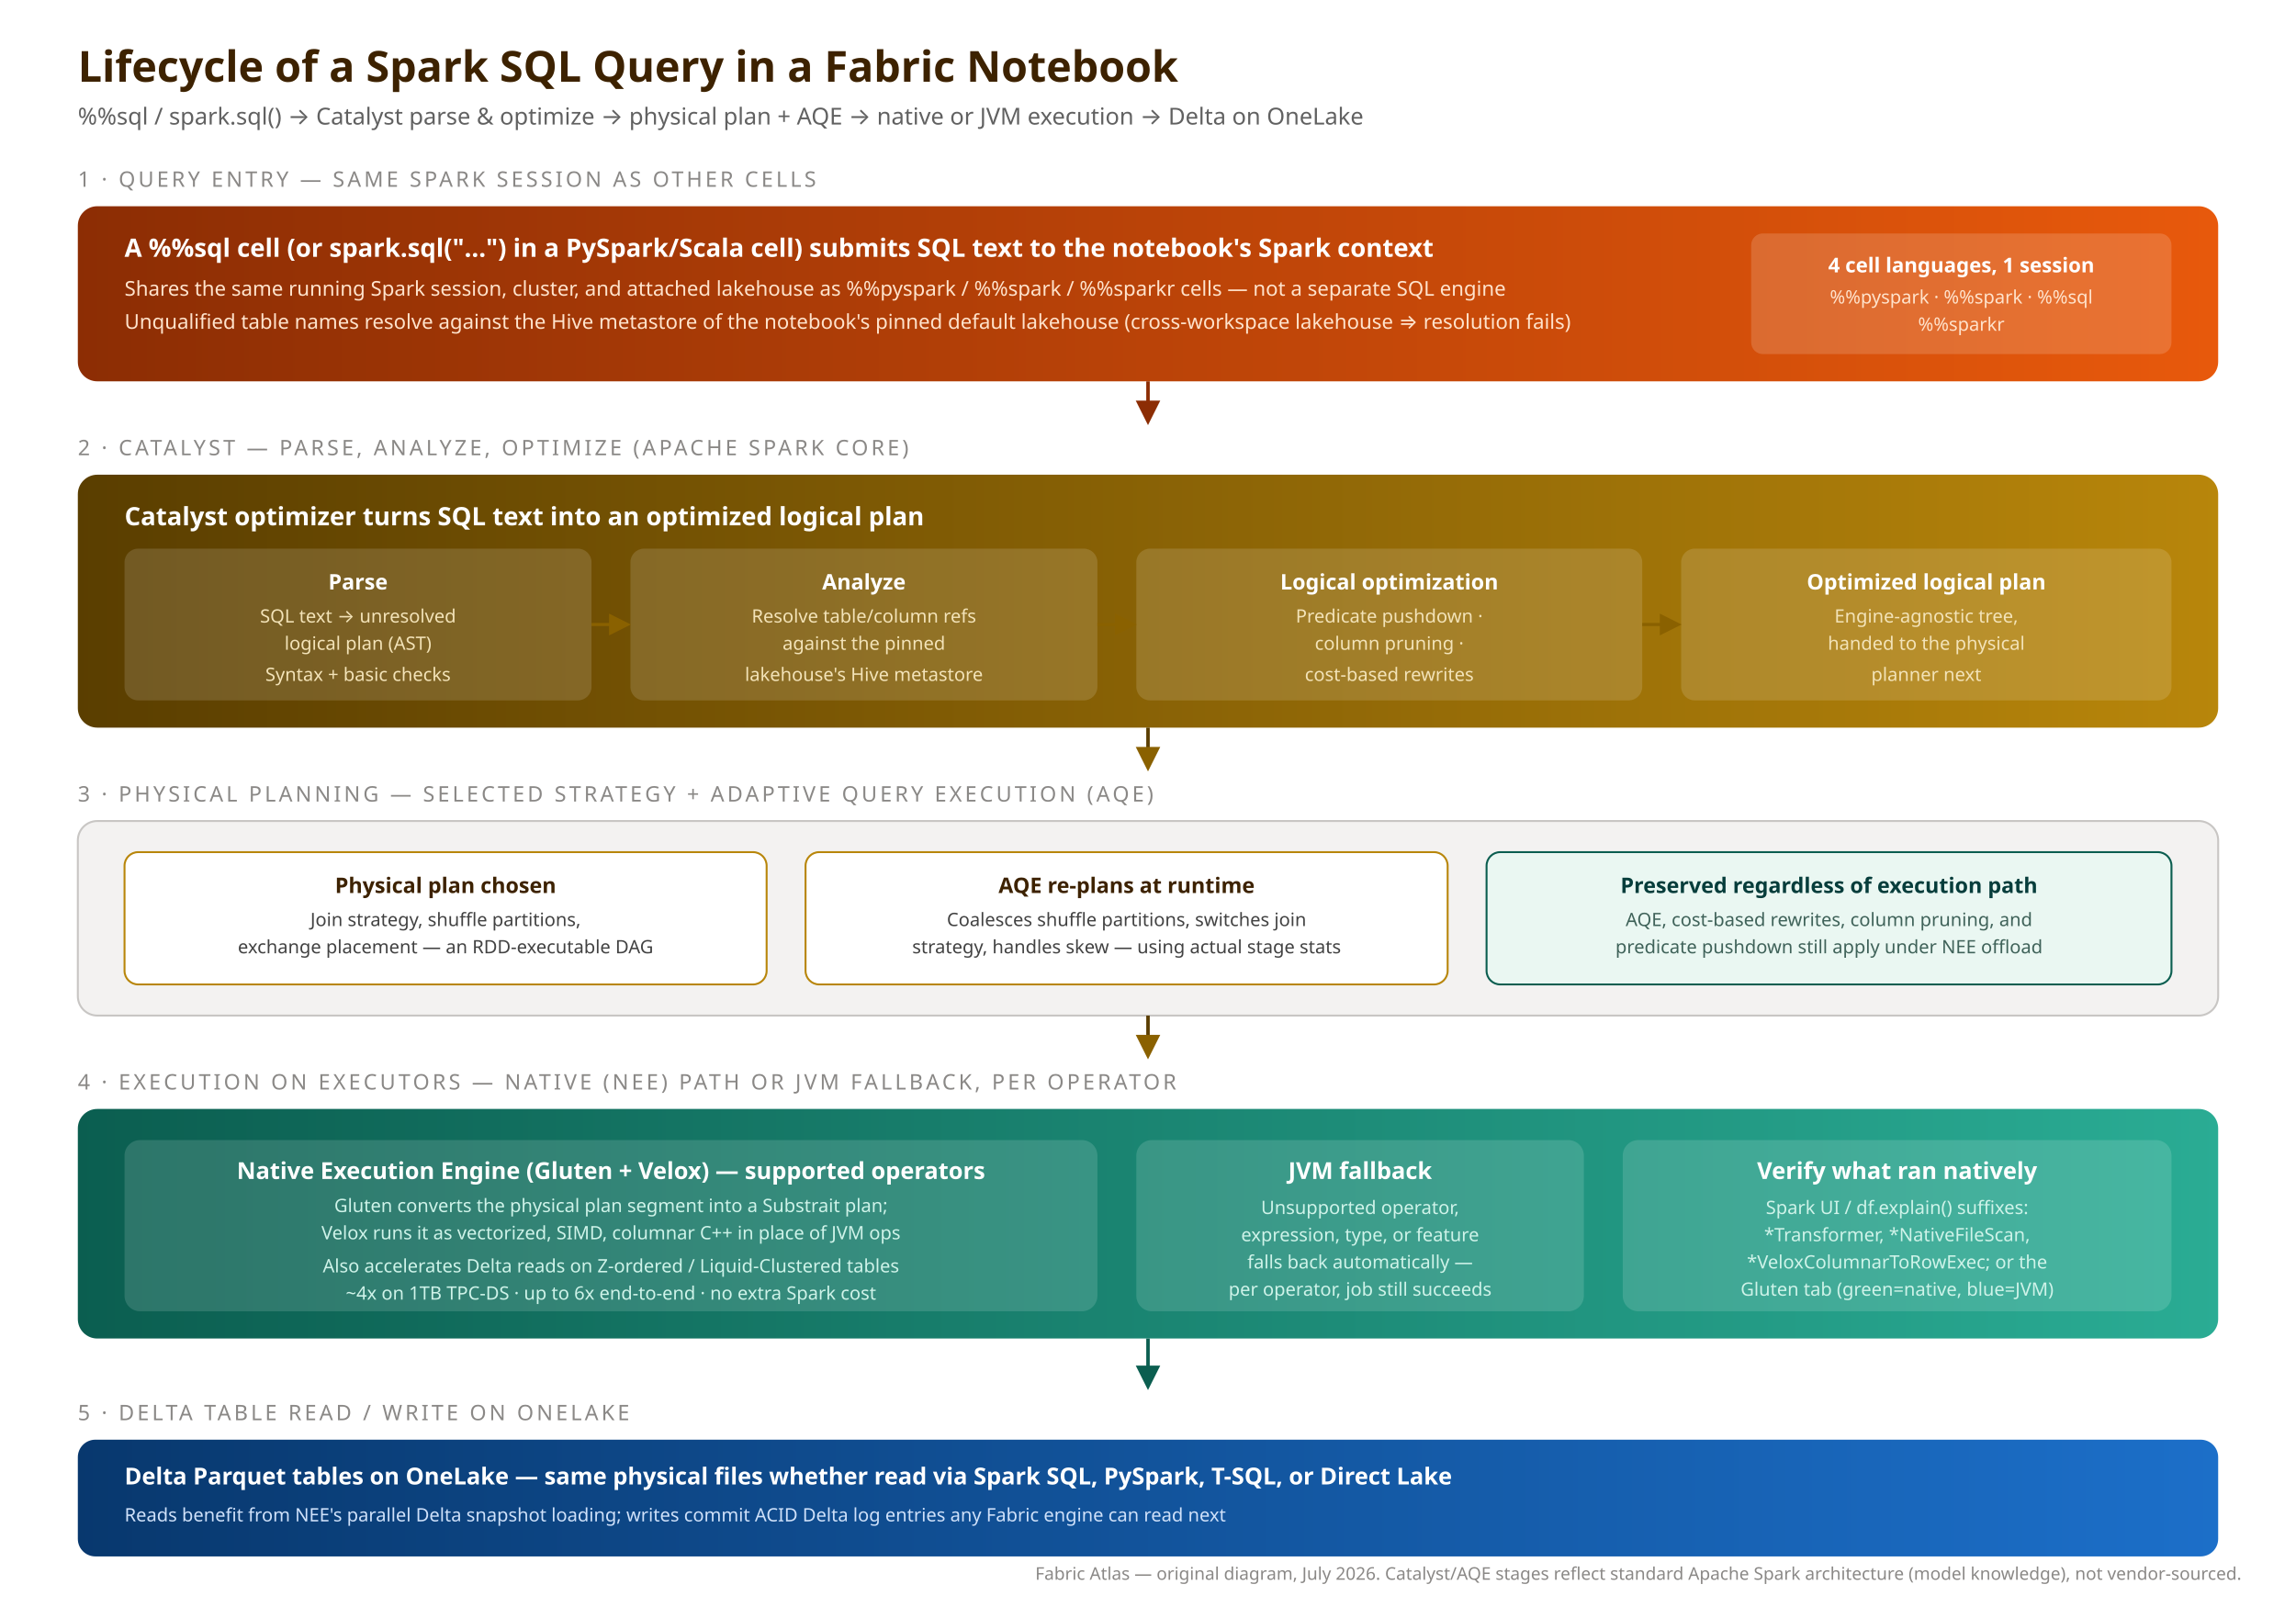
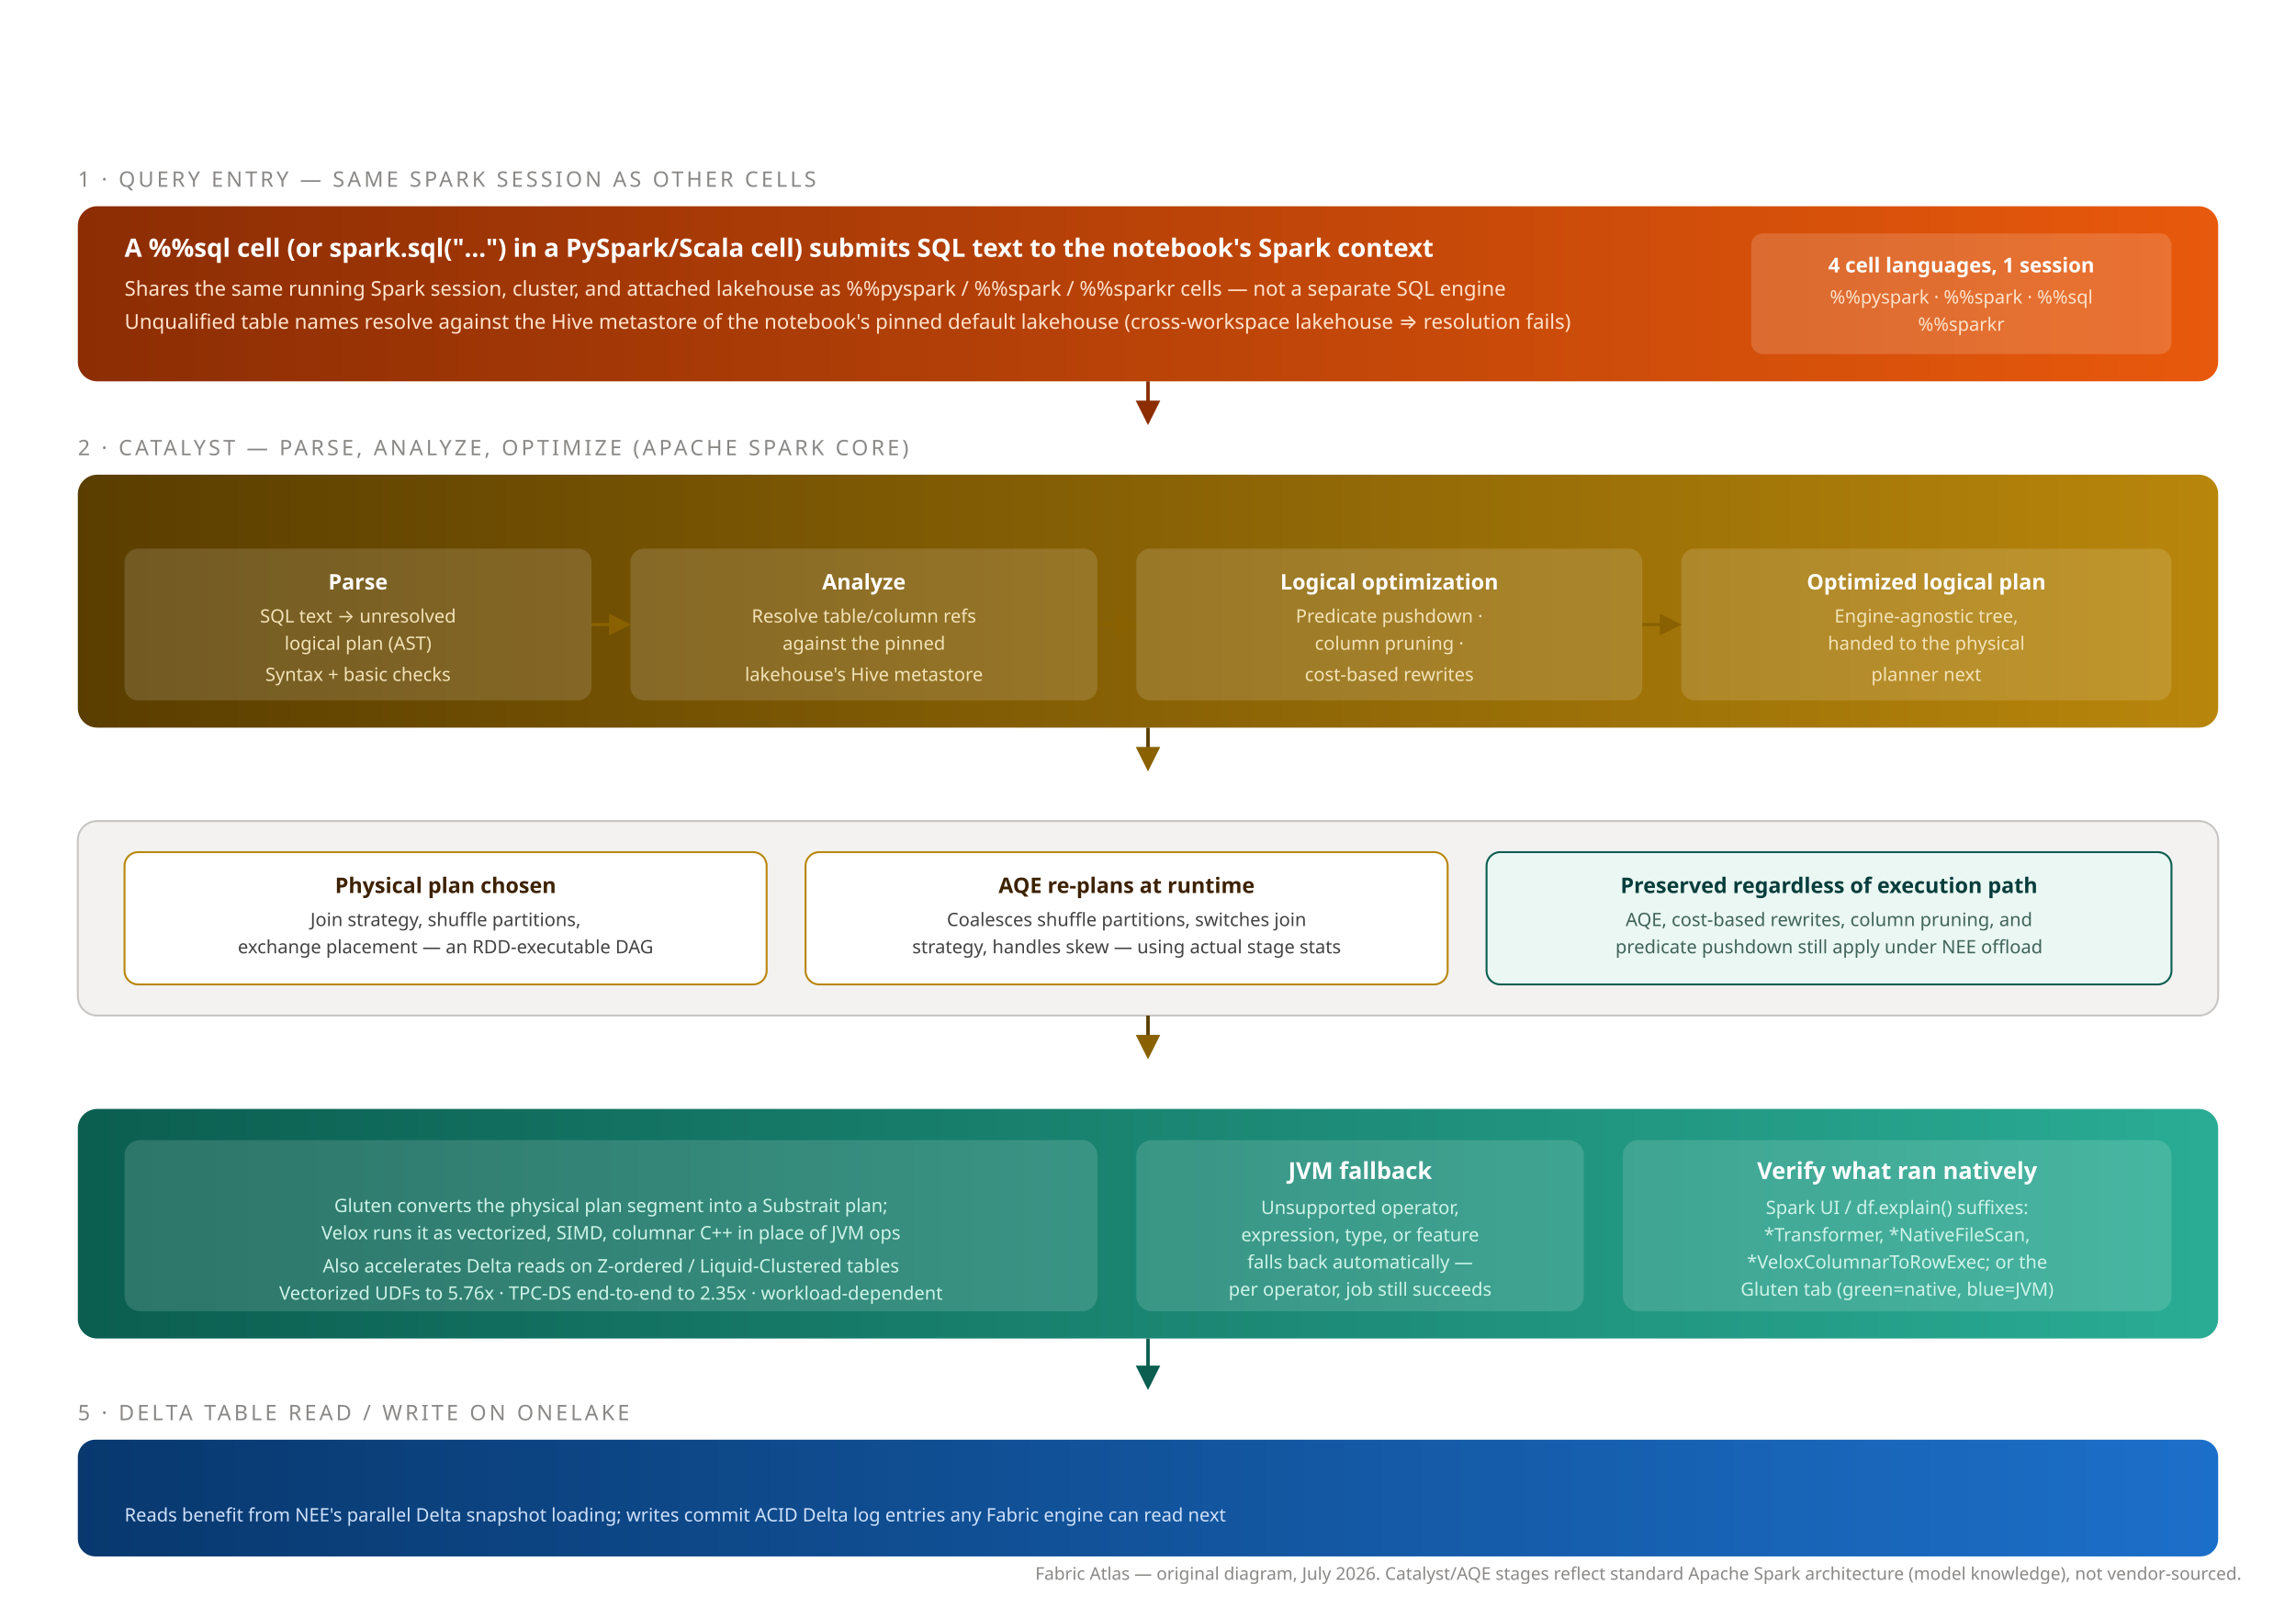
- <svg xmlns="http://www.w3.org/2000/svg" viewBox="0 0 1180 826" font-family="Segoe UI, -apple-system, sans-serif">
+ <svg xmlns="http://www.w3.org/2000/svg" viewBox="0 0 1180 826" font-family="Segoe UI, -apple-system, sans-serif" role="img" aria-labelledby="spark-sql-query-lifecycle-title spark-sql-query-lifecycle-desc" data-diagram-id="spark-sql-query-lifecycle">
  <defs>
    <linearGradient id="sparkGrad" x1="0" y1="0" x2="1" y2="0">
      <stop offset="0" stop-color="#8C2D04" />
      <stop offset="1" stop-color="#E8590C" />
    </linearGradient>
    <linearGradient id="catalystGrad" x1="0" y1="0" x2="1" y2="0">
      <stop offset="0" stop-color="#5A3E00" />
      <stop offset="1" stop-color="#B8860B" />
    </linearGradient>
    <linearGradient id="execGrad" x1="0" y1="0" x2="1" y2="0">
      <stop offset="0" stop-color="#0B5E50" />
      <stop offset="1" stop-color="#2AAC94" />
    </linearGradient>
    <linearGradient id="lakeGrad2" x1="0" y1="0" x2="1" y2="0">
      <stop offset="0" stop-color="#08386E" />
      <stop offset="1" stop-color="#1C6FC9" />
    </linearGradient>
    <marker id="arrO" viewBox="0 0 10 10" refX="8" refY="5" markerWidth="7" markerHeight="7" orient="auto-start-reverse">
      <path d="M0 0 L10 5 L0 10 z" fill="#8C2D04" />
    </marker>
    <marker id="arrGold" viewBox="0 0 10 10" refX="8" refY="5" markerWidth="7" markerHeight="7" orient="auto-start-reverse">
      <path d="M0 0 L10 5 L0 10 z" fill="#8A6100" />
    </marker>
    <marker id="arrTeal" viewBox="0 0 10 10" refX="8" refY="5" markerWidth="7" markerHeight="7" orient="auto-start-reverse">
      <path d="M0 0 L10 5 L0 10 z" fill="#0B5E50" />
    </marker>
    <marker id="arrBlue" viewBox="0 0 10 10" refX="8" refY="5" markerWidth="7" markerHeight="7" orient="auto-start-reverse">
      <path d="M0 0 L10 5 L0 10 z" fill="#08386E" />
    </marker>
    <marker id="arrGray2" viewBox="0 0 10 10" refX="8" refY="5" markerWidth="7" markerHeight="7" orient="auto-start-reverse">
      <path d="M0 0 L10 5 L0 10 z" fill="#8A8886" />
    </marker>
  </defs>
  <rect width="1180" height="826" fill="#FFFFFF" />
-   <text x="40" y="42" font-size="22" font-weight="650" fill="#3D2200">Lifecycle of a Spark SQL Query in a Fabric Notebook</text>
-   <text x="40" y="64" font-size="12" fill="#616161">%%sql / spark.sql() → Catalyst parse &amp; optimize → physical plan + AQE → native or JVM execution → Delta on OneLake</text>
+   <text x="40" y="42" font-size="22" font-weight="650" fill="#3D2200" data-node-id="sql-cell" tabindex="0" aria-label="%%sql / spark.sql() cell" />
+   <text x="40" y="64" font-size="12" fill="#616161" data-node-id="jvm-fallback" tabindex="0" aria-label="JVM Spark fallback" />
  <text x="40" y="96" font-size="11" letter-spacing="1.5" fill="#8A8886">1 · QUERY ENTRY — SAME SPARK SESSION AS OTHER CELLS</text>
  <rect x="40" y="106" width="1100" height="90" rx="10" fill="url(#sparkGrad)" />
  <text x="64" y="132" font-size="13" font-weight="600" fill="#FFFFFF">A %%sql cell (or spark.sql("...") in a PySpark/Scala cell) submits SQL text to the notebook's Spark context</text>
  <text x="64" y="152" font-size="10.5" fill="#FFE3CC">Shares the same running Spark session, cluster, and attached lakehouse as %%pyspark / %%spark / %%sparkr cells — not a separate SQL engine</text>
  <text x="64" y="169" font-size="10.5" fill="#FFE3CC">Unqualified table names resolve against the Hive metastore of the notebook's pinned default lakehouse (cross-workspace lakehouse ⇒ resolution fails)</text>
  <rect x="900" y="120" width="216" height="62" rx="6" fill="#FFFFFF" fill-opacity="0.16" />
  <text x="1008" y="140" text-anchor="middle" font-size="10.5" font-weight="600" fill="#FFFFFF">4 cell languages, 1 session</text>
  <text x="1008" y="156" text-anchor="middle" font-size="9.5" fill="#FFE3CC">%%pyspark · %%spark · %%sql</text>
  <text x="1008" y="170" text-anchor="middle" font-size="9.5" fill="#FFE3CC">%%sparkr</text>
  <line x1="590" y1="196" x2="590" y2="216" stroke="#8C2D04" stroke-width="1.8" marker-end="url(#arrO)" />
  <text x="40" y="234" font-size="11" letter-spacing="1.5" fill="#8A8886">2 · CATALYST — PARSE, ANALYZE, OPTIMIZE (APACHE SPARK CORE)</text>
  <rect x="40" y="244" width="1100" height="130" rx="10" fill="url(#catalystGrad)" />
-   <text x="64" y="270" font-size="13" font-weight="600" fill="#FFFFFF">Catalyst optimizer turns SQL text into an optimized logical plan</text>
+   <text x="64" y="270" font-size="13" font-weight="600" fill="#FFFFFF" data-node-id="catalyst-plan" tabindex="0" aria-label="Catalyst parse &amp; logical plan" />
  <g>
    <rect x="64" y="282" width="240" height="78" rx="7" fill="#FFFFFF" fill-opacity="0.14" />
    <text x="184" y="303" text-anchor="middle" font-size="11" font-weight="600" fill="#FFFFFF">Parse</text>
    <text x="184" y="320" text-anchor="middle" font-size="9.5" fill="#F3E3B8">SQL text → unresolved</text>
    <text x="184" y="334" text-anchor="middle" font-size="9.5" fill="#F3E3B8">logical plan (AST)</text>
    <text x="184" y="350" text-anchor="middle" font-size="9.5" fill="#F3E3B8">Syntax + basic checks</text>
    <rect x="324" y="282" width="240" height="78" rx="7" fill="#FFFFFF" fill-opacity="0.14" />
    <text x="444" y="303" text-anchor="middle" font-size="11" font-weight="600" fill="#FFFFFF">Analyze</text>
    <text x="444" y="320" text-anchor="middle" font-size="9.5" fill="#F3E3B8">Resolve table/column refs</text>
    <text x="444" y="334" text-anchor="middle" font-size="9.5" fill="#F3E3B8">against the pinned</text>
    <text x="444" y="350" text-anchor="middle" font-size="9.5" fill="#F3E3B8">lakehouse's Hive metastore</text>
    <rect x="584" y="282" width="260" height="78" rx="7" fill="#FFFFFF" fill-opacity="0.14" />
    <text x="714" y="303" text-anchor="middle" font-size="11" font-weight="600" fill="#FFFFFF">Logical optimization</text>
    <text x="714" y="320" text-anchor="middle" font-size="9.5" fill="#F3E3B8">Predicate pushdown ·</text>
    <text x="714" y="334" text-anchor="middle" font-size="9.5" fill="#F3E3B8">column pruning ·</text>
    <text x="714" y="350" text-anchor="middle" font-size="9.5" fill="#F3E3B8">cost-based rewrites</text>
    <rect x="864" y="282" width="252" height="78" rx="7" fill="#FFFFFF" fill-opacity="0.14" />
    <text x="990" y="303" text-anchor="middle" font-size="11" font-weight="600" fill="#FFFFFF">Optimized logical plan</text>
    <text x="990" y="320" text-anchor="middle" font-size="9.5" fill="#F3E3B8">Engine-agnostic tree,</text>
    <text x="990" y="334" text-anchor="middle" font-size="9.5" fill="#F3E3B8">handed to the physical</text>
    <text x="990" y="350" text-anchor="middle" font-size="9.5" fill="#F3E3B8">planner next</text>
  </g>
  <g stroke="#8A6100" stroke-width="1.6" marker-end="url(#arrGold)">
    <line x1="304" y1="321" x2="322" y2="321" />
    <line x1="564" y1="321" x2="582" y2="321" />
    <line x1="844" y1="321" x2="862" y2="321" />
  </g>
  <line x1="590" y1="374" x2="590" y2="394" stroke="#5A3E00" stroke-width="1.8" marker-end="url(#arrGold)" />
-   <text x="40" y="412" font-size="11" letter-spacing="1.5" fill="#8A8886">3 · PHYSICAL PLANNING — SELECTED STRATEGY + ADAPTIVE QUERY EXECUTION (AQE)</text>
+   <text x="40" y="412" font-size="11" letter-spacing="1.5" fill="#8A8886" data-node-id="aqe-physical-plan" tabindex="0" aria-label="Physical planning with AQE" />
  <rect x="40" y="422" width="1100" height="100" rx="10" fill="#F3F2F1" stroke="#C8C6C4" />
  <rect x="64" y="438" width="330" height="68" rx="7" fill="#FFFFFF" stroke="#B8860B" />
  <text x="229" y="459" text-anchor="middle" font-size="11" font-weight="600" fill="#3D2200">Physical plan chosen</text>
  <text x="229" y="476" text-anchor="middle" font-size="9.5" fill="#424242">Join strategy, shuffle partitions,</text>
  <text x="229" y="490" text-anchor="middle" font-size="9.5" fill="#424242">exchange placement — an RDD-executable DAG</text>
  <rect x="414" y="438" width="330" height="68" rx="7" fill="#FFFFFF" stroke="#B8860B" />
  <text x="579" y="459" text-anchor="middle" font-size="11" font-weight="600" fill="#3D2200">AQE re-plans at runtime</text>
  <text x="579" y="476" text-anchor="middle" font-size="9.5" fill="#424242">Coalesces shuffle partitions, switches join</text>
  <text x="579" y="490" text-anchor="middle" font-size="9.5" fill="#424242">strategy, handles skew — using actual stage stats</text>
  <rect x="764" y="438" width="352" height="68" rx="7" fill="#EAF7F2" stroke="#0B5E50" />
  <text x="940" y="459" text-anchor="middle" font-size="11" font-weight="600" fill="#063D3B">Preserved regardless of execution path</text>
  <text x="940" y="476" text-anchor="middle" font-size="9.5" fill="#3F6259">AQE, cost-based rewrites, column pruning, and</text>
  <text x="940" y="490" text-anchor="middle" font-size="9.5" fill="#3F6259">predicate pushdown still apply under NEE offload</text>
  <line x1="590" y1="522" x2="590" y2="542" stroke="#5A3E00" stroke-width="1.8" marker-end="url(#arrGold)" />
-   <text x="40" y="560" font-size="11" letter-spacing="1.5" fill="#8A8886">4 · EXECUTION ON EXECUTORS — NATIVE (NEE) PATH OR JVM FALLBACK, PER OPERATOR</text>
+   <text x="40" y="560" font-size="11" letter-spacing="1.5" fill="#8A8886" data-node-id="native-jvm-divergence" tabindex="0" aria-label="Native results can diverge from JVM Spark" />
  <rect x="40" y="570" width="1100" height="118" rx="10" fill="url(#execGrad)" />
  <rect x="64" y="586" width="500" height="88" rx="8" fill="#FFFFFF" fill-opacity="0.14" />
-   <text x="314" y="606" text-anchor="middle" font-size="12" font-weight="600" fill="#FFFFFF">Native Execution Engine (Gluten + Velox) — supported operators</text>
+   <text x="314" y="606" text-anchor="middle" font-size="12" font-weight="600" fill="#FFFFFF" data-node-id="native-execution" tabindex="0" aria-label="Native Execution Engine (Velox + Gluten)" />
  <text x="314" y="623" text-anchor="middle" font-size="9.5" fill="#CFF3E9">Gluten converts the physical plan segment into a Substrait plan;</text>
  <text x="314" y="637" text-anchor="middle" font-size="9.5" fill="#CFF3E9">Velox runs it as vectorized, SIMD, columnar C++ in place of JVM ops</text>
  <text x="314" y="654" text-anchor="middle" font-size="9.5" fill="#CFF3E9">Also accelerates Delta reads on Z-ordered / Liquid-Clustered tables</text>
-   <text x="314" y="668" text-anchor="middle" font-size="9.5" fill="#CFF3E9">~4x on 1TB TPC-DS · up to 6x end-to-end · no extra Spark cost</text>
+   <text x="314" y="668" text-anchor="middle" font-size="9.5" fill="#CFF3E9">Vectorized UDFs to 5.76x · TPC-DS end-to-end to 2.35x · workload-dependent</text>
  <rect x="584" y="586" width="230" height="88" rx="8" fill="#FFFFFF" fill-opacity="0.14" />
  <text x="699" y="606" text-anchor="middle" font-size="12" font-weight="600" fill="#FFFFFF">JVM fallback</text>
  <text x="699" y="624" text-anchor="middle" font-size="9.5" fill="#CFF3E9">Unsupported operator,</text>
  <text x="699" y="638" text-anchor="middle" font-size="9.5" fill="#CFF3E9">expression, type, or feature</text>
  <text x="699" y="652" text-anchor="middle" font-size="9.5" fill="#CFF3E9">falls back automatically —</text>
  <text x="699" y="666" text-anchor="middle" font-size="9.5" fill="#CFF3E9">per operator, job still succeeds</text>
  <rect x="834" y="586" width="282" height="88" rx="8" fill="#FFFFFF" fill-opacity="0.14" />
  <text x="975" y="606" text-anchor="middle" font-size="12" font-weight="600" fill="#FFFFFF">Verify what ran natively</text>
  <text x="975" y="624" text-anchor="middle" font-size="9.5" fill="#CFF3E9">Spark UI / df.explain() suffixes:</text>
  <text x="975" y="638" text-anchor="middle" font-size="9.5" fill="#CFF3E9">*Transformer, *NativeFileScan,</text>
  <text x="975" y="652" text-anchor="middle" font-size="9.5" fill="#CFF3E9">*VeloxColumnarToRowExec; or the</text>
  <text x="975" y="666" text-anchor="middle" font-size="9.5" fill="#CFF3E9">Gluten tab (green=native, blue=JVM)</text>
  <line x1="590" y1="688" x2="590" y2="712" stroke="#0B5E50" stroke-width="1.8" marker-end="url(#arrTeal)" />
  <text x="40" y="730" font-size="11" letter-spacing="1.5" fill="#8A8886">5 · DELTA TABLE READ / WRITE ON ONELAKE</text>
  <rect x="40" y="740" width="1100" height="60" rx="9" fill="url(#lakeGrad2)" />
-   <text x="64" y="763" font-size="12" font-weight="600" fill="#FFFFFF">Delta Parquet tables on OneLake — same physical files whether read via Spark SQL, PySpark, T-SQL, or Direct Lake</text>
+   <text x="64" y="763" font-size="12" font-weight="600" fill="#FFFFFF" data-node-id="delta-onelake-io" tabindex="0" aria-label="Delta read/write on OneLake" />
  <text x="64" y="782" font-size="9.5" fill="#CFE1FA">Reads benefit from NEE's parallel Delta snapshot loading; writes commit ACID Delta log entries any Fabric engine can read next</text>
  <text x="1152" y="812" text-anchor="end" font-size="9" fill="#8A8886">Fabric Atlas — original diagram, July 2026. Catalyst/AQE stages reflect standard Apache Spark architecture (model knowledge), not vendor-sourced.</text>
</svg>
